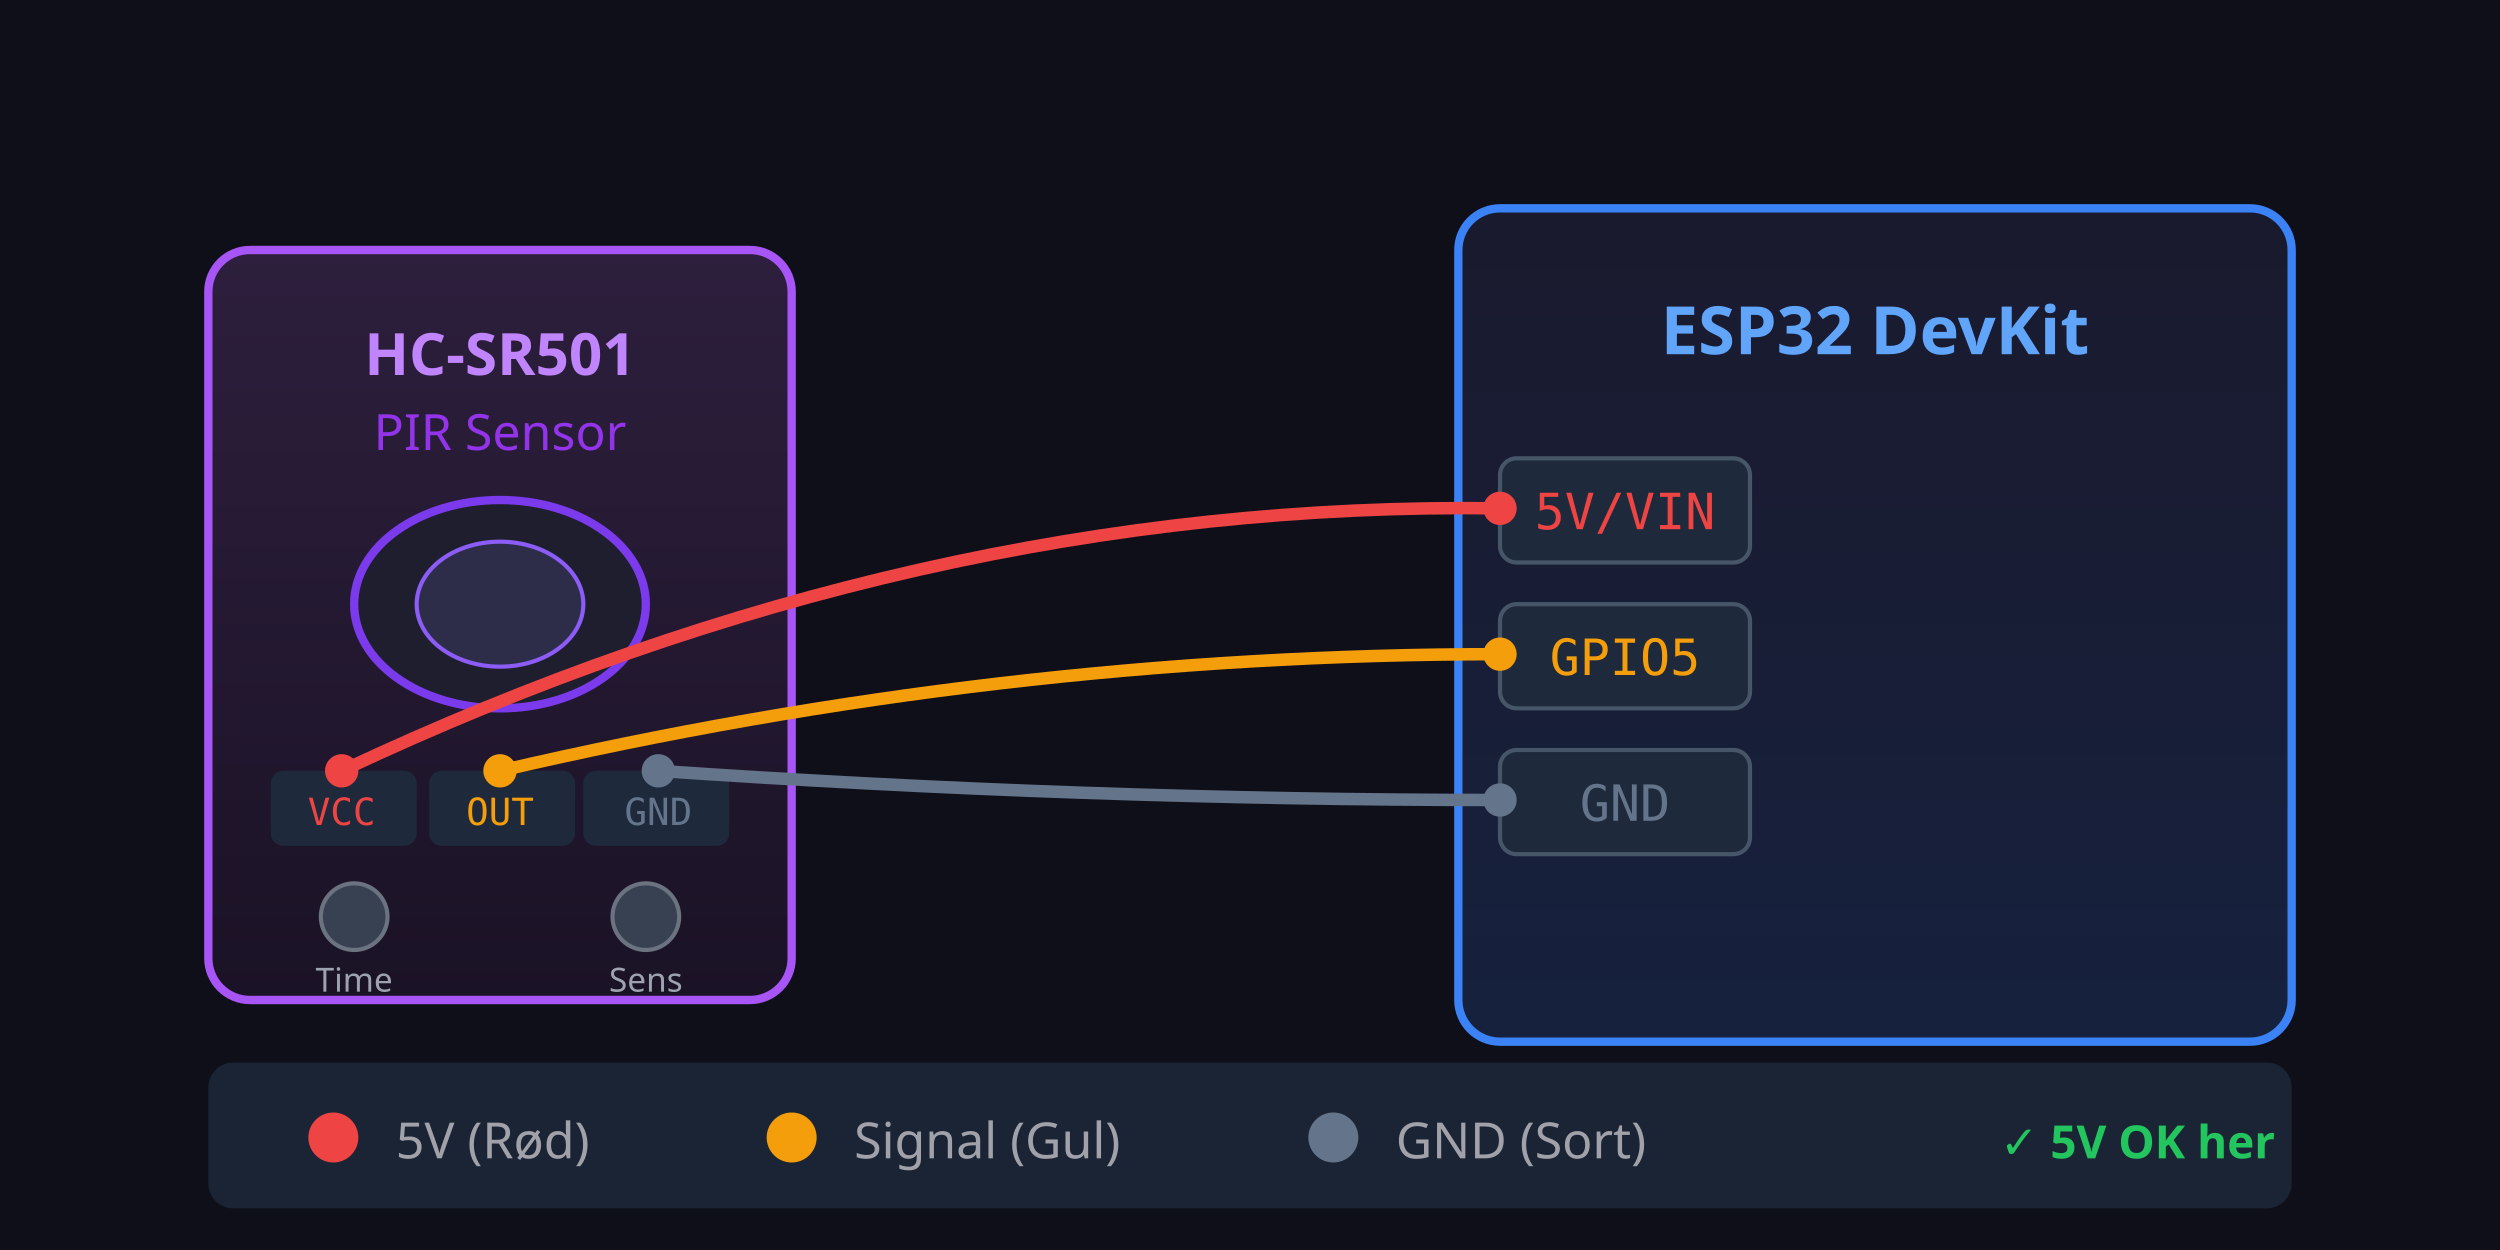
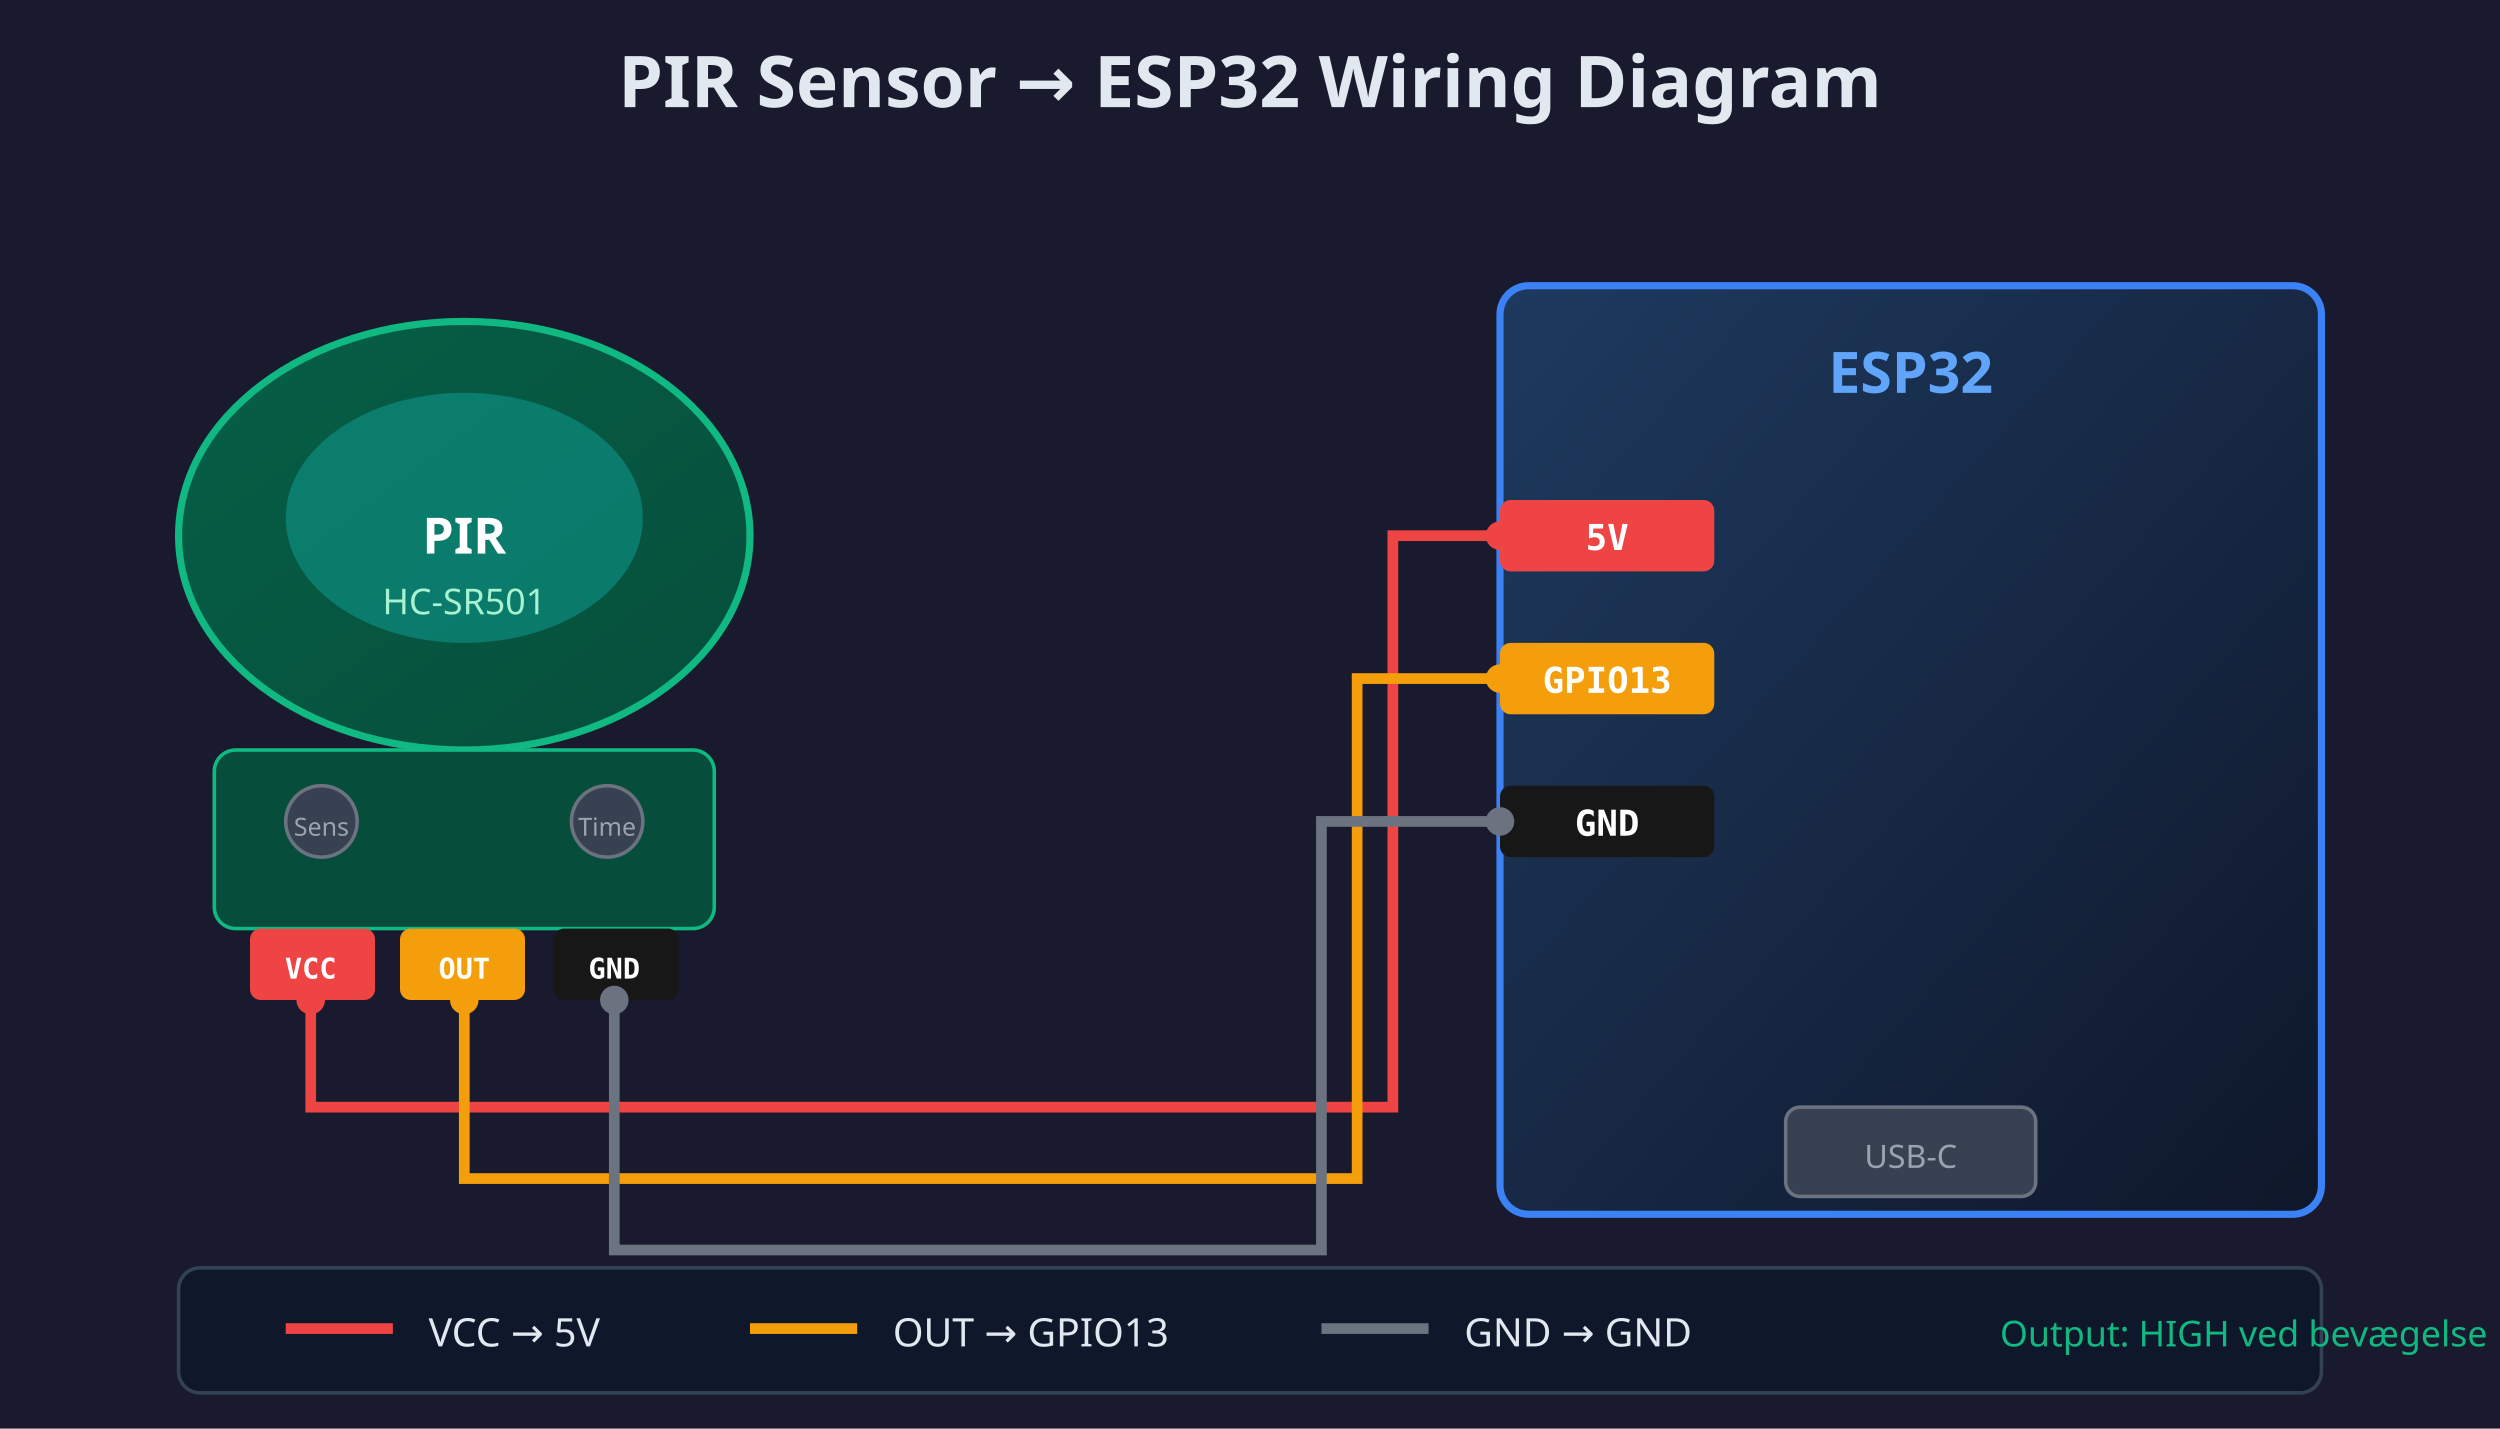
- <svg xmlns="http://www.w3.org/2000/svg" viewBox="0 0 600 300">
+ <svg xmlns="http://www.w3.org/2000/svg" viewBox="0 0 700 400">
  <defs>
-     <linearGradient id="esp32Grad" x1="0%" y1="0%" x2="0%" y2="100%">
-       <stop offset="0%" style="stop-color:#1a1a2e" />
-       <stop offset="100%" style="stop-color:#16213e" />
+     <linearGradient id="esp32Grad" x1="0%" y1="0%" x2="100%" y2="100%">
+       <stop offset="0%" style="stop-color:#1e3a5f;stop-opacity:1" />
+       <stop offset="100%" style="stop-color:#0f172a;stop-opacity:1" />
    </linearGradient>
-     <linearGradient id="pirGrad" x1="0%" y1="0%" x2="0%" y2="100%">
-       <stop offset="0%" style="stop-color:#2d1f3d" />
-       <stop offset="100%" style="stop-color:#1a1225" />
+     <linearGradient id="pirGrad" x1="0%" y1="0%" x2="100%" y2="100%">
+       <stop offset="0%" style="stop-color:#065f46;stop-opacity:1" />
+       <stop offset="100%" style="stop-color:#064e3b;stop-opacity:1" />
    </linearGradient>
  </defs>
-   <rect width="600" height="300" fill="#0f0f1a" />
-   <rect x="350" y="50" width="200" height="200" rx="10" fill="url(#esp32Grad)" stroke="#3b82f6" stroke-width="2" />
-   <text x="450" y="85" text-anchor="middle" fill="#60a5fa" font-family="system-ui" font-size="16" font-weight="bold">ESP32 DevKit</text>
-   <rect x="360" y="110" width="60" height="25" rx="4" fill="#1e293b" stroke="#475569" stroke-width="1" />
-   <text x="390" y="127" text-anchor="middle" fill="#ef4444" font-family="monospace" font-size="12">5V/VIN</text>
-   <rect x="360" y="145" width="60" height="25" rx="4" fill="#1e293b" stroke="#475569" stroke-width="1" />
-   <text x="390" y="162" text-anchor="middle" fill="#f59e0b" font-family="monospace" font-size="12">GPIO5</text>
-   <rect x="360" y="180" width="60" height="25" rx="4" fill="#1e293b" stroke="#475569" stroke-width="1" />
-   <text x="390" y="197" text-anchor="middle" fill="#64748b" font-family="monospace" font-size="12">GND</text>
-   <rect x="50" y="60" width="140" height="180" rx="10" fill="url(#pirGrad)" stroke="#a855f7" stroke-width="2" />
-   <text x="120" y="90" text-anchor="middle" fill="#c084fc" font-family="system-ui" font-size="14" font-weight="bold">HC-SR501</text>
-   <text x="120" y="108" text-anchor="middle" fill="#9333ea" font-family="system-ui" font-size="12">PIR Sensor</text>
-   <ellipse cx="120" cy="145" rx="35" ry="25" fill="#1e1e2e" stroke="#7c3aed" stroke-width="2" />
-   <ellipse cx="120" cy="145" rx="20" ry="15" fill="#2d2d4a" stroke="#8b5cf6" stroke-width="1" />
-   <rect x="65" y="185" width="35" height="18" rx="3" fill="#1e293b" />
-   <text x="82" y="198" text-anchor="middle" fill="#ef4444" font-family="monospace" font-size="9">VCC</text>
-   <rect x="103" y="185" width="35" height="18" rx="3" fill="#1e293b" />
-   <text x="120" y="198" text-anchor="middle" fill="#f59e0b" font-family="monospace" font-size="9">OUT</text>
-   <rect x="140" y="185" width="35" height="18" rx="3" fill="#1e293b" />
-   <text x="158" y="198" text-anchor="middle" fill="#64748b" font-family="monospace" font-size="9">GND</text>
-   <circle cx="85" cy="220" r="8" fill="#374151" stroke="#6b7280" stroke-width="1" />
-   <text x="85" y="238" text-anchor="middle" fill="#9ca3af" font-family="system-ui" font-size="8">Time</text>
-   <circle cx="155" cy="220" r="8" fill="#374151" stroke="#6b7280" stroke-width="1" />
-   <text x="155" y="238" text-anchor="middle" fill="#9ca3af" font-family="system-ui" font-size="8">Sens</text>
-   <path d="M 82 185 Q 220 120 360 122" stroke="#ef4444" stroke-width="3" fill="none" stroke-linecap="round" />
-   <circle cx="82" cy="185" r="4" fill="#ef4444" />
-   <circle cx="360" cy="122" r="4" fill="#ef4444" />
-   <path d="M 120 185 Q 240 157 360 157" stroke="#f59e0b" stroke-width="3" fill="none" stroke-linecap="round" />
-   <circle cx="120" cy="185" r="4" fill="#f59e0b" />
-   <circle cx="360" cy="157" r="4" fill="#f59e0b" />
-   <path d="M 158 185 Q 260 192 360 192" stroke="#64748b" stroke-width="3" fill="none" stroke-linecap="round" />
-   <circle cx="158" cy="185" r="4" fill="#64748b" />
-   <circle cx="360" cy="192" r="4" fill="#64748b" />
-   <rect x="50" y="255" width="500" height="35" rx="6" fill="#1e293b" opacity="0.8" />
-   <circle cx="80" cy="273" r="6" fill="#ef4444" />
-   <text x="95" y="278" fill="#a1a1aa" font-family="system-ui" font-size="12">5V (Rød)</text>
-   <circle cx="190" cy="273" r="6" fill="#f59e0b" />
-   <text x="205" y="278" fill="#a1a1aa" font-family="system-ui" font-size="12">Signal (Gul)</text>
-   <circle cx="320" cy="273" r="6" fill="#64748b" />
-   <text x="335" y="278" fill="#a1a1aa" font-family="system-ui" font-size="12">GND (Sort)</text>
-   <text x="480" y="278" fill="#22c55e" font-family="system-ui" font-size="11" font-weight="bold">✓ 5V OK her</text>
+   <rect width="700" height="400" fill="#1a1a2e" />
+   <text x="350" y="30" text-anchor="middle" fill="#e2e8f0" font-family="system-ui, sans-serif" font-size="20" font-weight="bold">PIR Sensor → ESP32 Wiring Diagram</text>
+   <rect x="420" y="80" width="230" height="260" rx="8" fill="url(#esp32Grad)" stroke="#3b82f6" stroke-width="2" />
+   <text x="535" y="110" text-anchor="middle" fill="#60a5fa" font-family="system-ui, sans-serif" font-size="16" font-weight="bold">ESP32</text>
+   <rect x="420" y="140" width="60" height="20" rx="3" fill="#ef4444" />
+   <text x="450" y="154" text-anchor="middle" fill="white" font-family="monospace" font-size="10" font-weight="bold">5V</text>
+   <rect x="420" y="180" width="60" height="20" rx="3" fill="#f59e0b" />
+   <text x="450" y="194" text-anchor="middle" fill="white" font-family="monospace" font-size="10" font-weight="bold">GPIO13</text>
+   <rect x="420" y="220" width="60" height="20" rx="3" fill="#171717" />
+   <text x="450" y="234" text-anchor="middle" fill="white" font-family="monospace" font-size="10" font-weight="bold">GND</text>
+   <rect x="500" y="310" width="70" height="25" rx="4" fill="#374151" stroke="#6b7280" stroke-width="1" />
+   <text x="535" y="327" text-anchor="middle" fill="#9ca3af" font-family="system-ui, sans-serif" font-size="9">USB-C</text>
+   <ellipse cx="130" cy="150" rx="80" ry="60" fill="url(#pirGrad)" stroke="#10b981" stroke-width="2" />
+   <ellipse cx="130" cy="145" rx="50" ry="35" fill="#0d9488" opacity="0.6" />
+   <text x="130" y="155" text-anchor="middle" fill="white" font-family="system-ui, sans-serif" font-size="14" font-weight="bold">PIR</text>
+   <text x="130" y="172" text-anchor="middle" fill="#a7f3d0" font-family="system-ui, sans-serif" font-size="10">HC-SR501</text>
+   <rect x="60" y="210" width="140" height="50" rx="6" fill="#064e3b" stroke="#10b981" stroke-width="1" />
+   <rect x="70" y="260" width="35" height="20" rx="3" fill="#ef4444" />
+   <text x="87" y="274" text-anchor="middle" fill="white" font-family="monospace" font-size="8" font-weight="bold">VCC</text>
+   <rect x="112" y="260" width="35" height="20" rx="3" fill="#f59e0b" />
+   <text x="130" y="274" text-anchor="middle" fill="white" font-family="monospace" font-size="8" font-weight="bold">OUT</text>
+   <rect x="155" y="260" width="35" height="20" rx="3" fill="#171717" />
+   <text x="172" y="274" text-anchor="middle" fill="white" font-family="monospace" font-size="8" font-weight="bold">GND</text>
+   <circle cx="90" cy="230" r="10" fill="#374151" stroke="#6b7280" stroke-width="1" />
+   <text x="90" y="234" text-anchor="middle" fill="#9ca3af" font-family="system-ui, sans-serif" font-size="7">Sens</text>
+   <circle cx="170" cy="230" r="10" fill="#374151" stroke="#6b7280" stroke-width="1" />
+   <text x="170" y="234" text-anchor="middle" fill="#9ca3af" font-family="system-ui, sans-serif" font-size="7">Time</text>
+   <path d="M 87 280 L 87 310 L 390 310 L 390 150 L 420 150" stroke="#ef4444" stroke-width="3" fill="none" stroke-linecap="round" />
+   <circle cx="87" cy="280" r="4" fill="#ef4444" />
+   <circle cx="420" cy="150" r="4" fill="#ef4444" />
+   <path d="M 130 280 L 130 330 L 380 330 L 380 190 L 420 190" stroke="#f59e0b" stroke-width="3" fill="none" stroke-linecap="round" />
+   <circle cx="130" cy="280" r="4" fill="#f59e0b" />
+   <circle cx="420" cy="190" r="4" fill="#f59e0b" />
+   <path d="M 172 280 L 172 350 L 370 350 L 370 230 L 420 230" stroke="#6b7280" stroke-width="3" fill="none" stroke-linecap="round" />
+   <circle cx="172" cy="280" r="4" fill="#6b7280" />
+   <circle cx="420" cy="230" r="4" fill="#6b7280" />
+   <rect x="50" y="355" width="600" height="35" rx="6" fill="#0f172a" stroke="#334155" stroke-width="1" />
+   <line x1="80" y1="372" x2="110" y2="372" stroke="#ef4444" stroke-width="3" />
+   <text x="120" y="377" fill="#e2e8f0" font-family="system-ui, sans-serif" font-size="11">VCC → 5V</text>
+   <line x1="210" y1="372" x2="240" y2="372" stroke="#f59e0b" stroke-width="3" />
+   <text x="250" y="377" fill="#e2e8f0" font-family="system-ui, sans-serif" font-size="11">OUT → GPIO13</text>
+   <line x1="370" y1="372" x2="400" y2="372" stroke="#6b7280" stroke-width="3" />
+   <text x="410" y="377" fill="#e2e8f0" font-family="system-ui, sans-serif" font-size="11">GND → GND</text>
+   <text x="560" y="377" fill="#10b981" font-family="system-ui, sans-serif" font-size="10">Output: HIGH ved bevægelse</text>
</svg>
